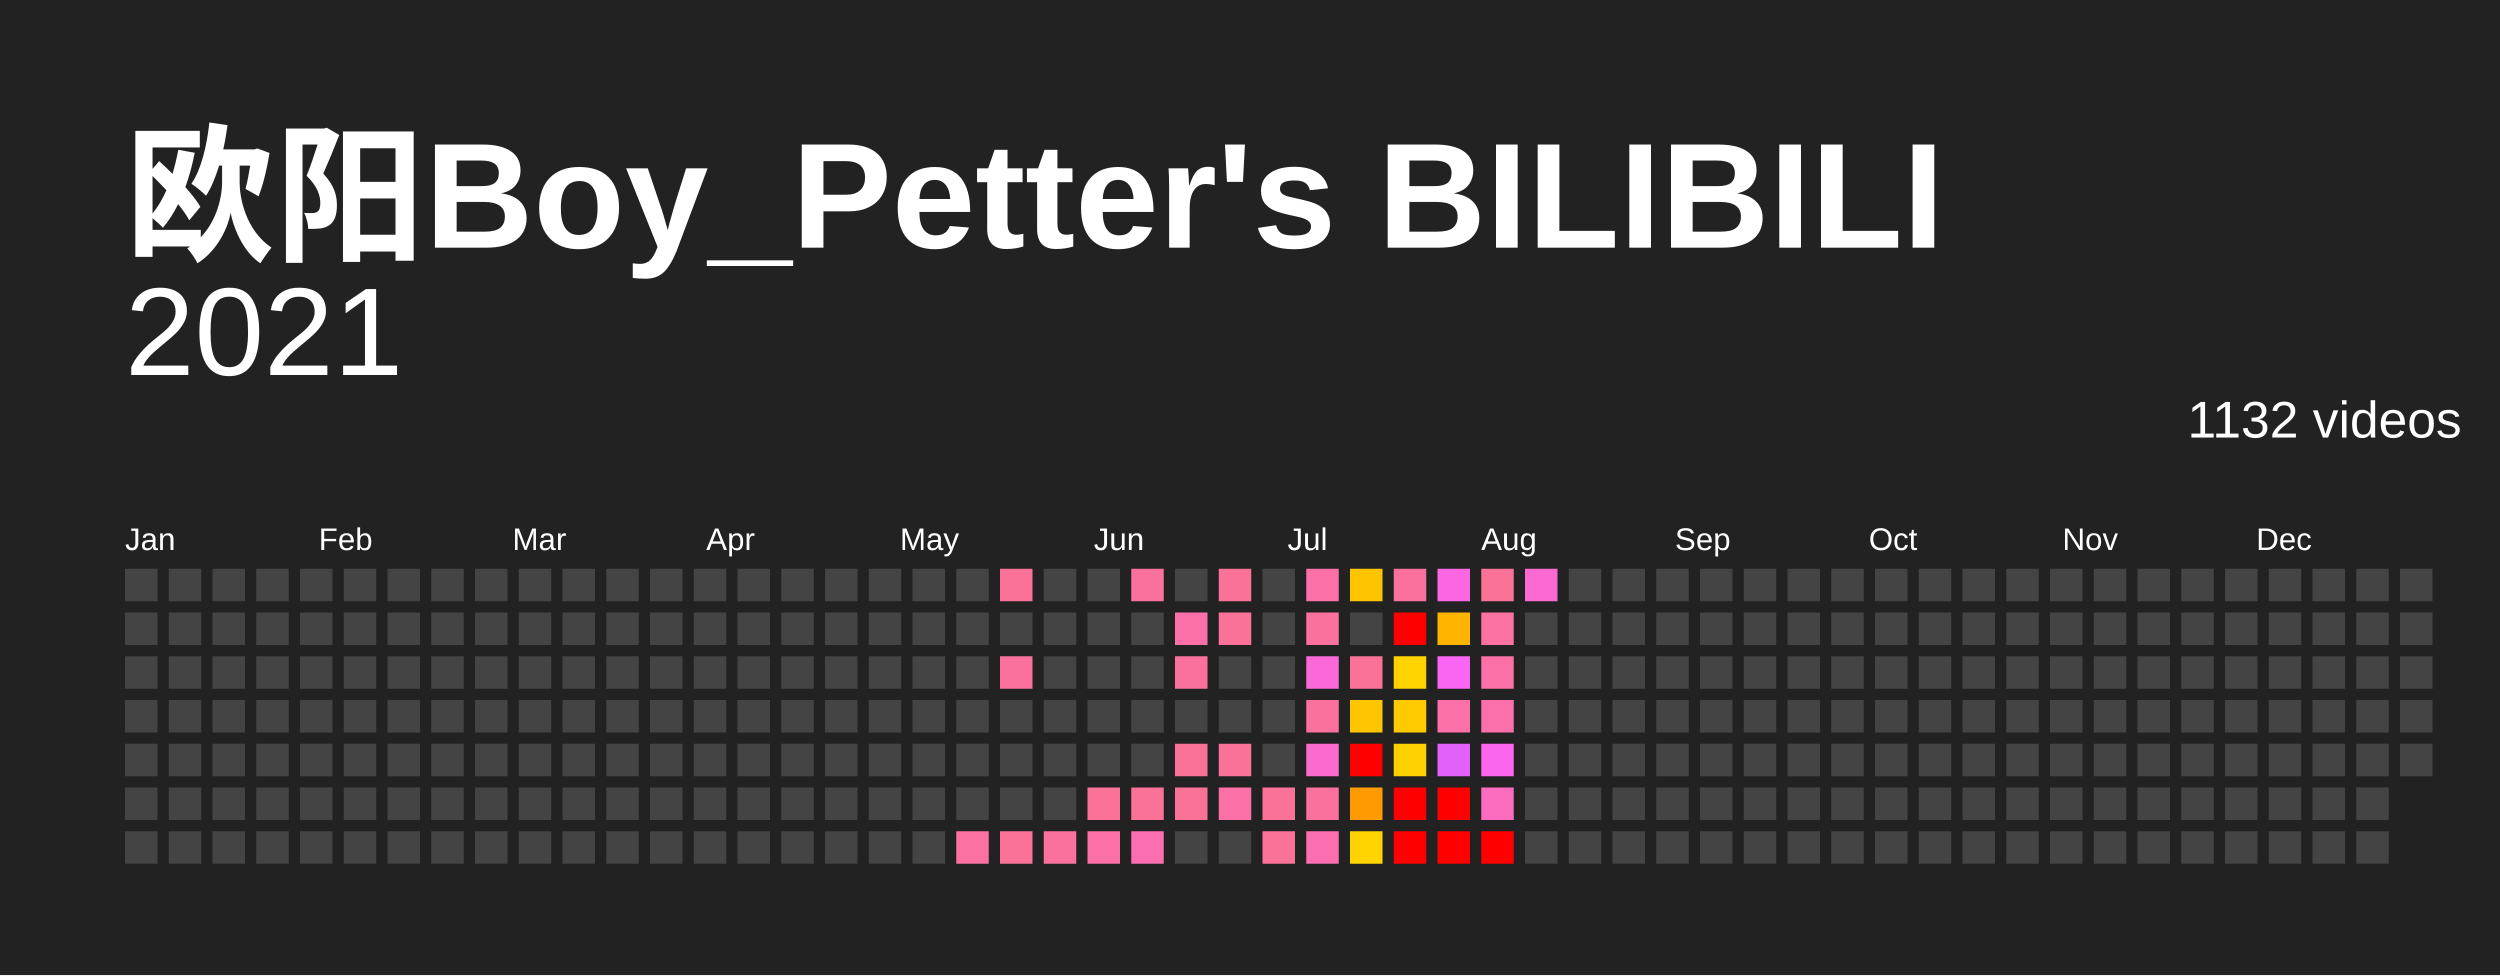
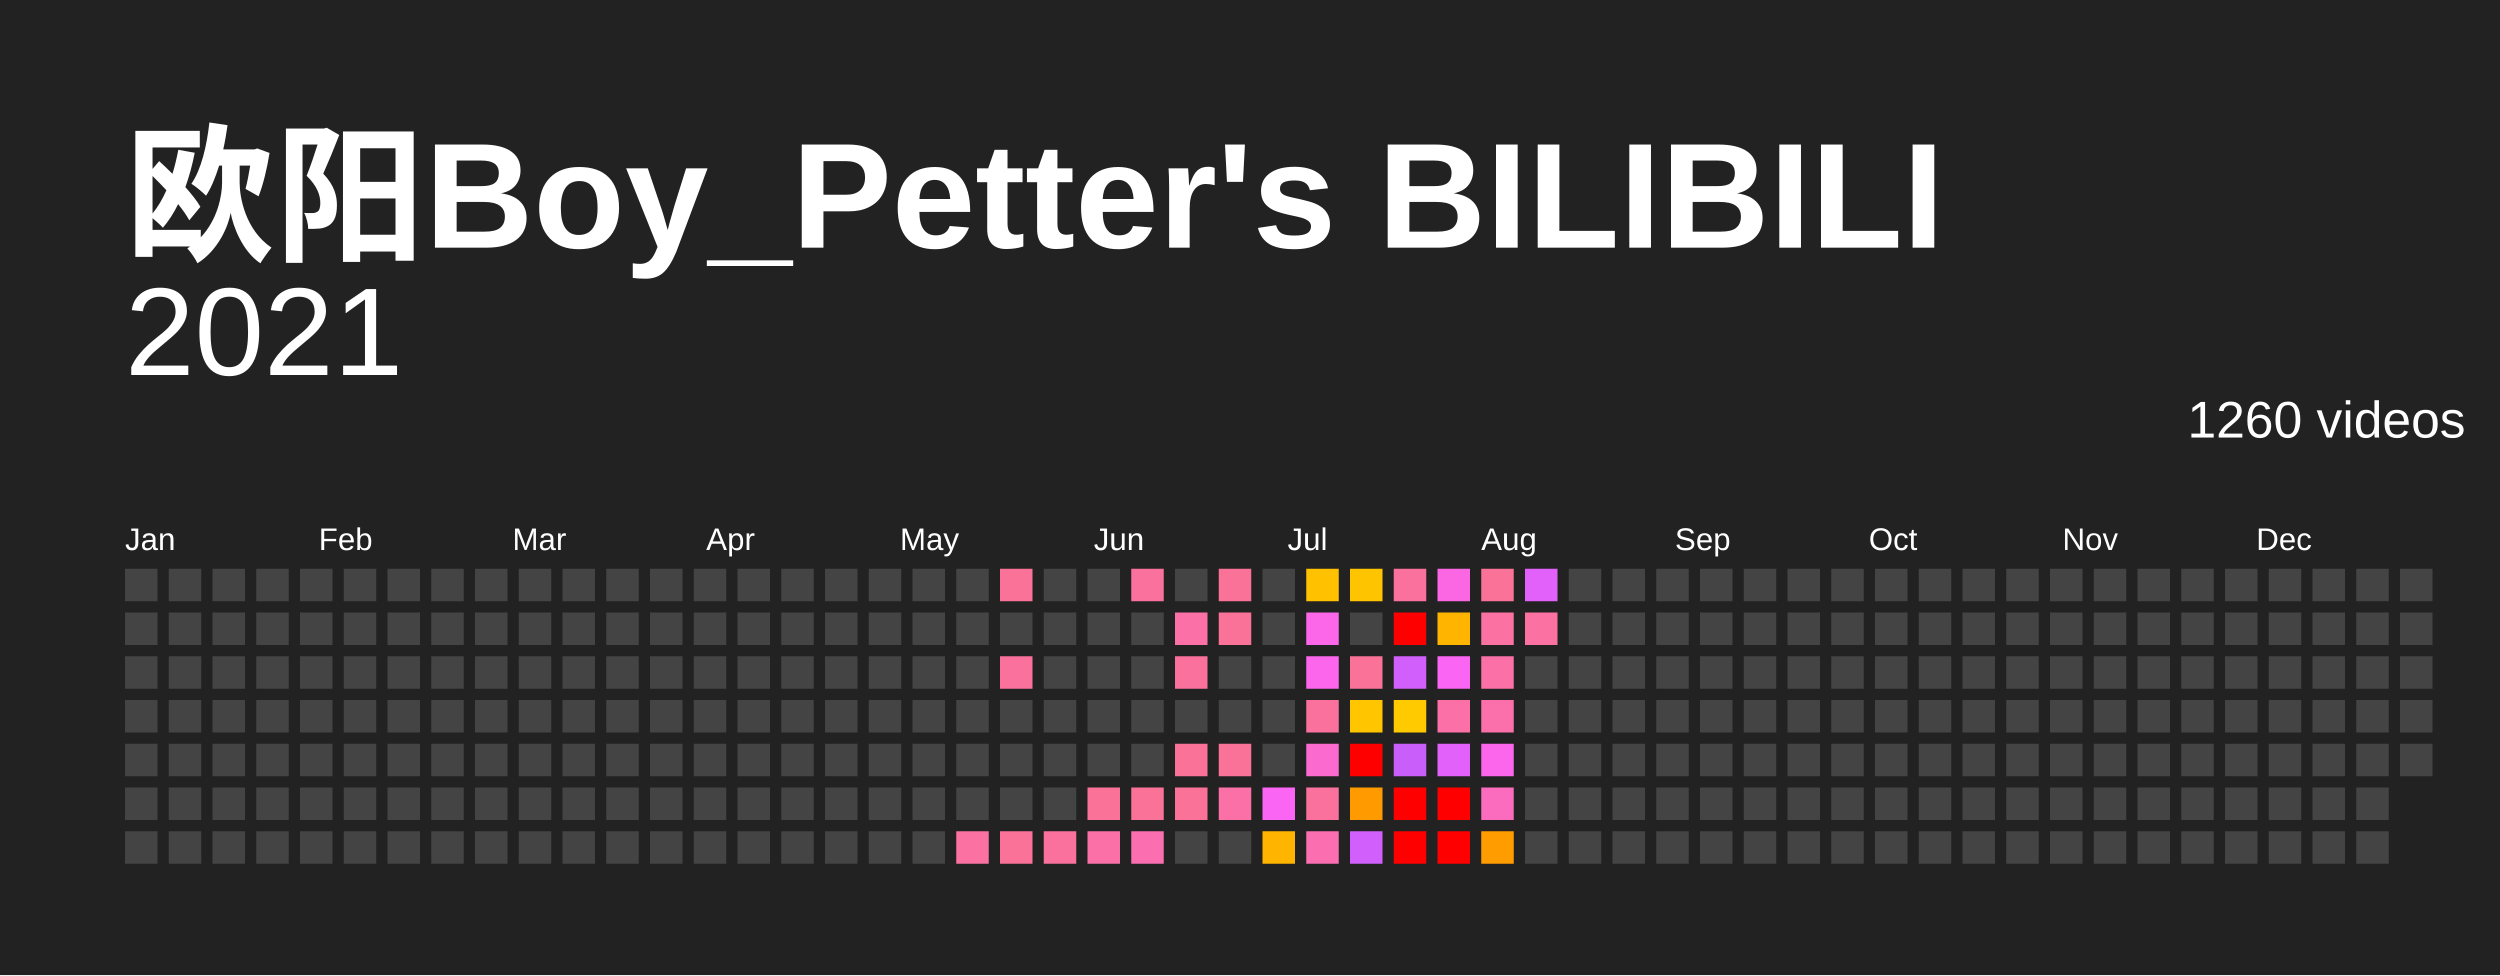
<svg xmlns="http://www.w3.org/2000/svg" baseProfile="full" height="78mm" version="1.1" viewBox="0,0,200,78" width="200mm">
  <defs />
  <rect fill="#222222" height="78" width="200" x="0" y="0" />
  <text fill="#FFFFFF" style="font-size:12px; font-family:Arial; font-weight:bold;" x="10" y="20">欧阳Boy_Petter's BILIBILI</text>
  <text alignment-baseline="hanging" fill="#FFFFFF" style="font-size:10.0px; font-family:Arial;" x="10" y="30">2021</text>
-   <text alignment-baseline="hanging" fill="#FFFFFF" style="font-size:4.125px; font-family:Arial;" x="175" y="35">1132 videos</text>
+   <text alignment-baseline="hanging" fill="#FFFFFF" style="font-size:4.125px; font-family:Arial;" x="175" y="35">1260 videos</text>
  <text fill="#FFFFFF" style="font-size:2.5px; font-family:Arial" x="10.0" y="44">Jan</text>
  <text fill="#FFFFFF" style="font-size:2.5px; font-family:Arial" x="25.5" y="44">Feb</text>
  <text fill="#FFFFFF" style="font-size:2.5px; font-family:Arial" x="41.0" y="44">Mar</text>
  <text fill="#FFFFFF" style="font-size:2.5px; font-family:Arial" x="56.5" y="44">Apr</text>
  <text fill="#FFFFFF" style="font-size:2.5px; font-family:Arial" x="72.0" y="44">May</text>
  <text fill="#FFFFFF" style="font-size:2.5px; font-family:Arial" x="87.5" y="44">Jun</text>
  <text fill="#FFFFFF" style="font-size:2.5px; font-family:Arial" x="103.0" y="44">Jul</text>
  <text fill="#FFFFFF" style="font-size:2.5px; font-family:Arial" x="118.5" y="44">Aug</text>
  <text fill="#FFFFFF" style="font-size:2.5px; font-family:Arial" x="134.0" y="44">Sep</text>
  <text fill="#FFFFFF" style="font-size:2.5px; font-family:Arial" x="149.5" y="44">Oct</text>
  <text fill="#FFFFFF" style="font-size:2.5px; font-family:Arial" x="165.0" y="44">Nov</text>
  <text fill="#FFFFFF" style="font-size:2.5px; font-family:Arial" x="180.5" y="44">Dec</text>
  <rect fill="#444444" height="2.6" width="2.6" x="10.0" y="45.5" />
  <rect fill="#444444" height="2.6" width="2.6" x="10.0" y="49.0" />
  <rect fill="#444444" height="2.6" width="2.6" x="10.0" y="52.5" />
  <rect fill="#444444" height="2.6" width="2.6" x="10.0" y="56.0" />
  <rect fill="#444444" height="2.6" width="2.6" x="10.0" y="59.5" />
  <rect fill="#444444" height="2.6" width="2.6" x="10.0" y="63.0" />
  <rect fill="#444444" height="2.6" width="2.6" x="10.0" y="66.5" />
  <rect fill="#444444" height="2.6" width="2.6" x="13.5" y="45.5" />
  <rect fill="#444444" height="2.6" width="2.6" x="13.5" y="49.0" />
  <rect fill="#444444" height="2.6" width="2.6" x="13.5" y="52.5" />
  <rect fill="#444444" height="2.6" width="2.6" x="13.5" y="56.0" />
  <rect fill="#444444" height="2.6" width="2.6" x="13.5" y="59.5" />
  <rect fill="#444444" height="2.6" width="2.6" x="13.5" y="63.0" />
  <rect fill="#444444" height="2.6" width="2.6" x="13.5" y="66.5" />
  <rect fill="#444444" height="2.6" width="2.6" x="17.0" y="45.5" />
  <rect fill="#444444" height="2.6" width="2.6" x="17.0" y="49.0" />
  <rect fill="#444444" height="2.6" width="2.6" x="17.0" y="52.5" />
  <rect fill="#444444" height="2.6" width="2.6" x="17.0" y="56.0" />
  <rect fill="#444444" height="2.6" width="2.6" x="17.0" y="59.5" />
  <rect fill="#444444" height="2.6" width="2.6" x="17.0" y="63.0" />
  <rect fill="#444444" height="2.6" width="2.6" x="17.0" y="66.5" />
  <rect fill="#444444" height="2.6" width="2.6" x="20.5" y="45.5" />
  <rect fill="#444444" height="2.6" width="2.6" x="20.5" y="49.0" />
  <rect fill="#444444" height="2.6" width="2.6" x="20.5" y="52.5" />
  <rect fill="#444444" height="2.6" width="2.6" x="20.5" y="56.0" />
  <rect fill="#444444" height="2.6" width="2.6" x="20.5" y="59.5" />
  <rect fill="#444444" height="2.6" width="2.6" x="20.5" y="63.0" />
  <rect fill="#444444" height="2.6" width="2.6" x="20.5" y="66.5" />
  <rect fill="#444444" height="2.6" width="2.6" x="24.0" y="45.5" />
  <rect fill="#444444" height="2.6" width="2.6" x="24.0" y="49.0" />
  <rect fill="#444444" height="2.6" width="2.6" x="24.0" y="52.5" />
  <rect fill="#444444" height="2.6" width="2.6" x="24.0" y="56.0" />
  <rect fill="#444444" height="2.6" width="2.6" x="24.0" y="59.5" />
  <rect fill="#444444" height="2.6" width="2.6" x="24.0" y="63.0" />
  <rect fill="#444444" height="2.6" width="2.6" x="24.0" y="66.5" />
  <rect fill="#444444" height="2.6" width="2.6" x="27.5" y="45.5" />
  <rect fill="#444444" height="2.6" width="2.6" x="27.5" y="49.0" />
  <rect fill="#444444" height="2.6" width="2.6" x="27.5" y="52.5" />
  <rect fill="#444444" height="2.6" width="2.6" x="27.5" y="56.0" />
  <rect fill="#444444" height="2.6" width="2.6" x="27.5" y="59.5" />
  <rect fill="#444444" height="2.6" width="2.6" x="27.5" y="63.0" />
  <rect fill="#444444" height="2.6" width="2.6" x="27.5" y="66.5" />
  <rect fill="#444444" height="2.6" width="2.6" x="31.0" y="45.5" />
  <rect fill="#444444" height="2.6" width="2.6" x="31.0" y="49.0" />
  <rect fill="#444444" height="2.6" width="2.6" x="31.0" y="52.5" />
  <rect fill="#444444" height="2.6" width="2.6" x="31.0" y="56.0" />
  <rect fill="#444444" height="2.6" width="2.6" x="31.0" y="59.5" />
  <rect fill="#444444" height="2.6" width="2.6" x="31.0" y="63.0" />
  <rect fill="#444444" height="2.6" width="2.6" x="31.0" y="66.5" />
  <rect fill="#444444" height="2.6" width="2.6" x="34.5" y="45.5" />
  <rect fill="#444444" height="2.6" width="2.6" x="34.5" y="49.0" />
  <rect fill="#444444" height="2.6" width="2.6" x="34.5" y="52.5" />
  <rect fill="#444444" height="2.6" width="2.6" x="34.5" y="56.0" />
  <rect fill="#444444" height="2.6" width="2.6" x="34.5" y="59.5" />
  <rect fill="#444444" height="2.6" width="2.6" x="34.5" y="63.0" />
  <rect fill="#444444" height="2.6" width="2.6" x="34.5" y="66.5" />
  <rect fill="#444444" height="2.6" width="2.6" x="38.0" y="45.5" />
  <rect fill="#444444" height="2.6" width="2.6" x="38.0" y="49.0" />
  <rect fill="#444444" height="2.6" width="2.6" x="38.0" y="52.5" />
  <rect fill="#444444" height="2.6" width="2.6" x="38.0" y="56.0" />
  <rect fill="#444444" height="2.6" width="2.6" x="38.0" y="59.5" />
  <rect fill="#444444" height="2.6" width="2.6" x="38.0" y="63.0" />
  <rect fill="#444444" height="2.6" width="2.6" x="38.0" y="66.5" />
  <rect fill="#444444" height="2.6" width="2.6" x="41.5" y="45.5" />
  <rect fill="#444444" height="2.6" width="2.6" x="41.5" y="49.0" />
  <rect fill="#444444" height="2.6" width="2.6" x="41.5" y="52.5" />
  <rect fill="#444444" height="2.6" width="2.6" x="41.5" y="56.0" />
  <rect fill="#444444" height="2.6" width="2.6" x="41.5" y="59.5" />
  <rect fill="#444444" height="2.6" width="2.6" x="41.5" y="63.0" />
  <rect fill="#444444" height="2.6" width="2.6" x="41.5" y="66.5" />
  <rect fill="#444444" height="2.6" width="2.6" x="45.0" y="45.5" />
  <rect fill="#444444" height="2.6" width="2.6" x="45.0" y="49.0" />
  <rect fill="#444444" height="2.6" width="2.6" x="45.0" y="52.5" />
  <rect fill="#444444" height="2.6" width="2.6" x="45.0" y="56.0" />
  <rect fill="#444444" height="2.6" width="2.6" x="45.0" y="59.5" />
  <rect fill="#444444" height="2.6" width="2.6" x="45.0" y="63.0" />
  <rect fill="#444444" height="2.6" width="2.6" x="45.0" y="66.5" />
  <rect fill="#444444" height="2.6" width="2.6" x="48.5" y="45.5" />
  <rect fill="#444444" height="2.6" width="2.6" x="48.5" y="49.0" />
  <rect fill="#444444" height="2.6" width="2.6" x="48.5" y="52.5" />
  <rect fill="#444444" height="2.6" width="2.6" x="48.5" y="56.0" />
  <rect fill="#444444" height="2.6" width="2.6" x="48.5" y="59.5" />
  <rect fill="#444444" height="2.6" width="2.6" x="48.5" y="63.0" />
  <rect fill="#444444" height="2.6" width="2.6" x="48.5" y="66.5" />
  <rect fill="#444444" height="2.6" width="2.6" x="52.0" y="45.5" />
  <rect fill="#444444" height="2.6" width="2.6" x="52.0" y="49.0" />
  <rect fill="#444444" height="2.6" width="2.6" x="52.0" y="52.5" />
  <rect fill="#444444" height="2.6" width="2.6" x="52.0" y="56.0" />
  <rect fill="#444444" height="2.6" width="2.6" x="52.0" y="59.5" />
  <rect fill="#444444" height="2.6" width="2.6" x="52.0" y="63.0" />
  <rect fill="#444444" height="2.6" width="2.6" x="52.0" y="66.5" />
  <rect fill="#444444" height="2.6" width="2.6" x="55.5" y="45.5" />
  <rect fill="#444444" height="2.6" width="2.6" x="55.5" y="49.0" />
  <rect fill="#444444" height="2.6" width="2.6" x="55.5" y="52.5" />
  <rect fill="#444444" height="2.6" width="2.6" x="55.5" y="56.0" />
  <rect fill="#444444" height="2.6" width="2.6" x="55.5" y="59.5" />
  <rect fill="#444444" height="2.6" width="2.6" x="55.5" y="63.0" />
  <rect fill="#444444" height="2.6" width="2.6" x="55.5" y="66.5" />
  <rect fill="#444444" height="2.6" width="2.6" x="59.0" y="45.5" />
  <rect fill="#444444" height="2.6" width="2.6" x="59.0" y="49.0" />
  <rect fill="#444444" height="2.6" width="2.6" x="59.0" y="52.5" />
  <rect fill="#444444" height="2.6" width="2.6" x="59.0" y="56.0" />
  <rect fill="#444444" height="2.6" width="2.6" x="59.0" y="59.5" />
  <rect fill="#444444" height="2.6" width="2.6" x="59.0" y="63.0" />
  <rect fill="#444444" height="2.6" width="2.6" x="59.0" y="66.5" />
  <rect fill="#444444" height="2.6" width="2.6" x="62.5" y="45.5" />
  <rect fill="#444444" height="2.6" width="2.6" x="62.5" y="49.0" />
  <rect fill="#444444" height="2.6" width="2.6" x="62.5" y="52.5" />
  <rect fill="#444444" height="2.6" width="2.6" x="62.5" y="56.0" />
  <rect fill="#444444" height="2.6" width="2.6" x="62.5" y="59.5" />
  <rect fill="#444444" height="2.6" width="2.6" x="62.5" y="63.0" />
  <rect fill="#444444" height="2.6" width="2.6" x="62.5" y="66.5" />
  <rect fill="#444444" height="2.6" width="2.6" x="66.0" y="45.5" />
  <rect fill="#444444" height="2.6" width="2.6" x="66.0" y="49.0" />
  <rect fill="#444444" height="2.6" width="2.6" x="66.0" y="52.5" />
  <rect fill="#444444" height="2.6" width="2.6" x="66.0" y="56.0" />
  <rect fill="#444444" height="2.6" width="2.6" x="66.0" y="59.5" />
  <rect fill="#444444" height="2.6" width="2.6" x="66.0" y="63.0" />
  <rect fill="#444444" height="2.6" width="2.6" x="66.0" y="66.5" />
  <rect fill="#444444" height="2.6" width="2.6" x="69.5" y="45.5" />
  <rect fill="#444444" height="2.6" width="2.6" x="69.5" y="49.0" />
  <rect fill="#444444" height="2.6" width="2.6" x="69.5" y="52.5" />
  <rect fill="#444444" height="2.6" width="2.6" x="69.5" y="56.0" />
  <rect fill="#444444" height="2.6" width="2.6" x="69.5" y="59.5" />
  <rect fill="#444444" height="2.6" width="2.6" x="69.5" y="63.0" />
  <rect fill="#444444" height="2.6" width="2.6" x="69.5" y="66.5" />
  <rect fill="#444444" height="2.6" width="2.6" x="73.0" y="45.5" />
  <rect fill="#444444" height="2.6" width="2.6" x="73.0" y="49.0" />
  <rect fill="#444444" height="2.6" width="2.6" x="73.0" y="52.5" />
  <rect fill="#444444" height="2.6" width="2.6" x="73.0" y="56.0" />
  <rect fill="#444444" height="2.6" width="2.6" x="73.0" y="59.5" />
  <rect fill="#444444" height="2.6" width="2.6" x="73.0" y="63.0" />
  <rect fill="#444444" height="2.6" width="2.6" x="73.0" y="66.5" />
  <rect fill="#444444" height="2.6" width="2.6" x="76.5" y="45.5" />
  <rect fill="#444444" height="2.6" width="2.6" x="76.5" y="49.0" />
  <rect fill="#444444" height="2.6" width="2.6" x="76.5" y="52.5" />
  <rect fill="#444444" height="2.6" width="2.6" x="76.5" y="56.0" />
  <rect fill="#444444" height="2.6" width="2.6" x="76.5" y="59.5" />
  <rect fill="#444444" height="2.6" width="2.6" x="76.5" y="63.0" />
  <rect fill="#fb71a2" height="2.6" width="2.6" x="76.5" y="66.5" />
  <rect fill="#fb7299" height="2.6" width="2.6" x="80.0" y="45.5" />
  <rect fill="#444444" height="2.6" width="2.6" x="80.0" y="49.0" />
  <rect fill="#fb719e" height="2.6" width="2.6" x="80.0" y="52.5" />
  <rect fill="#444444" height="2.6" width="2.6" x="80.0" y="56.0" />
  <rect fill="#444444" height="2.6" width="2.6" x="80.0" y="59.5" />
  <rect fill="#444444" height="2.6" width="2.6" x="80.0" y="63.0" />
  <rect fill="#fb7299" height="2.6" width="2.6" x="80.0" y="66.5" />
  <rect fill="#444444" height="2.6" width="2.6" x="83.5" y="45.5" />
  <rect fill="#444444" height="2.6" width="2.6" x="83.5" y="49.0" />
  <rect fill="#444444" height="2.6" width="2.6" x="83.5" y="52.5" />
  <rect fill="#444444" height="2.6" width="2.6" x="83.5" y="56.0" />
  <rect fill="#444444" height="2.6" width="2.6" x="83.5" y="59.5" />
  <rect fill="#444444" height="2.6" width="2.6" x="83.5" y="63.0" />
  <rect fill="#fb719e" height="2.6" width="2.6" x="83.5" y="66.5" />
  <rect fill="#444444" height="2.6" width="2.6" x="87.0" y="45.5" />
  <rect fill="#444444" height="2.6" width="2.6" x="87.0" y="49.0" />
  <rect fill="#444444" height="2.6" width="2.6" x="87.0" y="52.5" />
  <rect fill="#444444" height="2.6" width="2.6" x="87.0" y="56.0" />
  <rect fill="#444444" height="2.6" width="2.6" x="87.0" y="59.5" />
  <rect fill="#fb7299" height="2.6" width="2.6" x="87.0" y="63.0" />
  <rect fill="#fb70a7" height="2.6" width="2.6" x="87.0" y="66.5" />
  <rect fill="#fb719e" height="2.6" width="2.6" x="90.5" y="45.5" />
  <rect fill="#444444" height="2.6" width="2.6" x="90.5" y="49.0" />
  <rect fill="#444444" height="2.6" width="2.6" x="90.5" y="52.5" />
  <rect fill="#444444" height="2.6" width="2.6" x="90.5" y="56.0" />
  <rect fill="#444444" height="2.6" width="2.6" x="90.5" y="59.5" />
  <rect fill="#fb7299" height="2.6" width="2.6" x="90.5" y="63.0" />
  <rect fill="#fb6eb0" height="2.6" width="2.6" x="90.5" y="66.5" />
  <rect fill="#444444" height="2.6" width="2.6" x="94.0" y="45.5" />
  <rect fill="#fb70a7" height="2.6" width="2.6" x="94.0" y="49.0" />
  <rect fill="#fb719e" height="2.6" width="2.6" x="94.0" y="52.5" />
  <rect fill="#444444" height="2.6" width="2.6" x="94.0" y="56.0" />
  <rect fill="#fb7299" height="2.6" width="2.6" x="94.0" y="59.5" />
  <rect fill="#fb7299" height="2.6" width="2.6" x="94.0" y="63.0" />
  <rect fill="#444444" height="2.6" width="2.6" x="94.0" y="66.5" />
  <rect fill="#fb7299" height="2.6" width="2.6" x="97.5" y="45.5" />
  <rect fill="#fb7299" height="2.6" width="2.6" x="97.5" y="49.0" />
  <rect fill="#444444" height="2.6" width="2.6" x="97.5" y="52.5" />
  <rect fill="#444444" height="2.6" width="2.6" x="97.5" y="56.0" />
  <rect fill="#fb7299" height="2.6" width="2.6" x="97.5" y="59.5" />
  <rect fill="#fb70a7" height="2.6" width="2.6" x="97.5" y="63.0" />
  <rect fill="#444444" height="2.6" width="2.6" x="97.5" y="66.5" />
  <rect fill="#444444" height="2.6" width="2.6" x="101.0" y="45.5" />
  <rect fill="#444444" height="2.6" width="2.6" x="101.0" y="49.0" />
  <rect fill="#444444" height="2.6" width="2.6" x="101.0" y="52.5" />
  <rect fill="#444444" height="2.6" width="2.6" x="101.0" y="56.0" />
  <rect fill="#444444" height="2.6" width="2.6" x="101.0" y="59.5" />
-   <rect fill="#fb7299" height="2.6" width="2.6" x="101.0" y="63.0" />
-   <rect fill="#fb7299" height="2.6" width="2.6" x="101.0" y="66.5" />
-   <rect fill="#fb70a7" height="2.6" width="2.6" x="104.5" y="45.5" />
-   <rect fill="#fb719e" height="2.6" width="2.6" x="104.5" y="49.0" />
-   <rect fill="#fb69d8" height="2.6" width="2.6" x="104.5" y="52.5" />
+   <rect fill="#fb65f3" height="2.6" width="2.6" x="101.0" y="63.0" />
+   <rect fill="#ffb500" height="2.6" width="2.6" x="101.0" y="66.5" />
+   <rect fill="#ffc100" height="2.6" width="2.6" x="104.5" y="45.5" />
+   <rect fill="#fb67e8" height="2.6" width="2.6" x="104.5" y="49.0" />
+   <rect fill="#fb66ed" height="2.6" width="2.6" x="104.5" y="52.5" />
  <rect fill="#fb719e" height="2.6" width="2.6" x="104.5" y="56.0" />
  <rect fill="#fb6ace" height="2.6" width="2.6" x="104.5" y="59.5" />
  <rect fill="#fb719e" height="2.6" width="2.6" x="104.5" y="63.0" />
  <rect fill="#fb6eb0" height="2.6" width="2.6" x="104.5" y="66.5" />
  <rect fill="#ffc400" height="2.6" width="2.6" x="108.0" y="45.5" />
  <rect fill="#444444" height="2.6" width="2.6" x="108.0" y="49.0" />
  <rect fill="#fb7299" height="2.6" width="2.6" x="108.0" y="52.5" />
  <rect fill="#ffc600" height="2.6" width="2.6" x="108.0" y="56.0" />
  <rect fill="red" height="2.6" width="2.6" x="108.0" y="59.5" />
  <rect fill="#ff9b00" height="2.6" width="2.6" x="108.0" y="63.0" />
-   <rect fill="#ffd300" height="2.6" width="2.6" x="108.0" y="66.5" />
+   <rect fill="#d05ffb" height="2.6" width="2.6" x="108.0" y="66.5" />
  <rect fill="#fb719e" height="2.6" width="2.6" x="111.5" y="45.5" />
  <rect fill="red" height="2.6" width="2.6" x="111.5" y="49.0" />
-   <rect fill="#ffd300" height="2.6" width="2.6" x="111.5" y="52.5" />
+   <rect fill="#d05ffb" height="2.6" width="2.6" x="111.5" y="52.5" />
  <rect fill="#ffcb00" height="2.6" width="2.6" x="111.5" y="56.0" />
-   <rect fill="#ffd100" height="2.6" width="2.6" x="111.5" y="59.5" />
+   <rect fill="#ca5efb" height="2.6" width="2.6" x="111.5" y="59.5" />
  <rect fill="red" height="2.6" width="2.6" x="111.5" y="63.0" />
  <rect fill="red" height="2.6" width="2.6" x="111.5" y="66.5" />
  <rect fill="#fb67e3" height="2.6" width="2.6" x="115.0" y="45.5" />
-   <rect fill="#ffb400" height="2.6" width="2.6" x="115.0" y="49.0" />
+   <rect fill="#ffb500" height="2.6" width="2.6" x="115.0" y="49.0" />
  <rect fill="#fb65f3" height="2.6" width="2.6" x="115.0" y="52.5" />
  <rect fill="#fb70a7" height="2.6" width="2.6" x="115.0" y="56.0" />
  <rect fill="#e261fb" height="2.6" width="2.6" x="115.0" y="59.5" />
  <rect fill="red" height="2.6" width="2.6" x="115.0" y="63.0" />
  <rect fill="red" height="2.6" width="2.6" x="115.0" y="66.5" />
  <rect fill="#fb7299" height="2.6" width="2.6" x="118.5" y="45.5" />
  <rect fill="#fb71a2" height="2.6" width="2.6" x="118.5" y="49.0" />
  <rect fill="#fb70a7" height="2.6" width="2.6" x="118.5" y="52.5" />
  <rect fill="#fb6fab" height="2.6" width="2.6" x="118.5" y="56.0" />
  <rect fill="#fb66ed" height="2.6" width="2.6" x="118.5" y="59.5" />
  <rect fill="#fb6cbf" height="2.6" width="2.6" x="118.5" y="63.0" />
-   <rect fill="red" height="2.6" width="2.6" x="118.5" y="66.5" />
-   <rect fill="#fb69d3" height="2.6" width="2.6" x="122.0" y="45.5" />
-   <rect fill="#444444" height="2.6" width="2.6" x="122.0" y="49.0" />
+   <rect fill="#ff9d00" height="2.6" width="2.6" x="118.5" y="66.5" />
+   <rect fill="#e261fb" height="2.6" width="2.6" x="122.0" y="45.5" />
+   <rect fill="#fb71a2" height="2.6" width="2.6" x="122.0" y="49.0" />
  <rect fill="#444444" height="2.6" width="2.6" x="122.0" y="52.5" />
  <rect fill="#444444" height="2.6" width="2.6" x="122.0" y="56.0" />
  <rect fill="#444444" height="2.6" width="2.6" x="122.0" y="59.5" />
  <rect fill="#444444" height="2.6" width="2.6" x="122.0" y="63.0" />
  <rect fill="#444444" height="2.6" width="2.6" x="122.0" y="66.5" />
  <rect fill="#444444" height="2.6" width="2.6" x="125.5" y="45.5" />
  <rect fill="#444444" height="2.6" width="2.6" x="125.5" y="49.0" />
  <rect fill="#444444" height="2.6" width="2.6" x="125.5" y="52.5" />
  <rect fill="#444444" height="2.6" width="2.6" x="125.5" y="56.0" />
  <rect fill="#444444" height="2.6" width="2.6" x="125.5" y="59.5" />
  <rect fill="#444444" height="2.6" width="2.6" x="125.5" y="63.0" />
  <rect fill="#444444" height="2.6" width="2.6" x="125.5" y="66.5" />
  <rect fill="#444444" height="2.6" width="2.6" x="129.0" y="45.5" />
  <rect fill="#444444" height="2.6" width="2.6" x="129.0" y="49.0" />
  <rect fill="#444444" height="2.6" width="2.6" x="129.0" y="52.5" />
  <rect fill="#444444" height="2.6" width="2.6" x="129.0" y="56.0" />
  <rect fill="#444444" height="2.6" width="2.6" x="129.0" y="59.5" />
  <rect fill="#444444" height="2.6" width="2.6" x="129.0" y="63.0" />
  <rect fill="#444444" height="2.6" width="2.6" x="129.0" y="66.5" />
  <rect fill="#444444" height="2.6" width="2.6" x="132.5" y="45.5" />
  <rect fill="#444444" height="2.6" width="2.6" x="132.5" y="49.0" />
  <rect fill="#444444" height="2.6" width="2.6" x="132.5" y="52.5" />
  <rect fill="#444444" height="2.6" width="2.6" x="132.5" y="56.0" />
  <rect fill="#444444" height="2.6" width="2.6" x="132.5" y="59.5" />
  <rect fill="#444444" height="2.6" width="2.6" x="132.5" y="63.0" />
  <rect fill="#444444" height="2.6" width="2.6" x="132.5" y="66.5" />
  <rect fill="#444444" height="2.6" width="2.6" x="136.0" y="45.5" />
  <rect fill="#444444" height="2.6" width="2.6" x="136.0" y="49.0" />
  <rect fill="#444444" height="2.6" width="2.6" x="136.0" y="52.5" />
  <rect fill="#444444" height="2.6" width="2.6" x="136.0" y="56.0" />
  <rect fill="#444444" height="2.6" width="2.6" x="136.0" y="59.5" />
  <rect fill="#444444" height="2.6" width="2.6" x="136.0" y="63.0" />
  <rect fill="#444444" height="2.6" width="2.6" x="136.0" y="66.5" />
  <rect fill="#444444" height="2.6" width="2.6" x="139.5" y="45.5" />
  <rect fill="#444444" height="2.6" width="2.6" x="139.5" y="49.0" />
  <rect fill="#444444" height="2.6" width="2.6" x="139.5" y="52.5" />
  <rect fill="#444444" height="2.6" width="2.6" x="139.5" y="56.0" />
  <rect fill="#444444" height="2.6" width="2.6" x="139.5" y="59.5" />
  <rect fill="#444444" height="2.6" width="2.6" x="139.5" y="63.0" />
  <rect fill="#444444" height="2.6" width="2.6" x="139.5" y="66.5" />
  <rect fill="#444444" height="2.6" width="2.6" x="143.0" y="45.5" />
  <rect fill="#444444" height="2.6" width="2.6" x="143.0" y="49.0" />
  <rect fill="#444444" height="2.6" width="2.6" x="143.0" y="52.5" />
  <rect fill="#444444" height="2.6" width="2.6" x="143.0" y="56.0" />
  <rect fill="#444444" height="2.6" width="2.6" x="143.0" y="59.5" />
  <rect fill="#444444" height="2.6" width="2.6" x="143.0" y="63.0" />
  <rect fill="#444444" height="2.6" width="2.6" x="143.0" y="66.5" />
  <rect fill="#444444" height="2.6" width="2.6" x="146.5" y="45.5" />
  <rect fill="#444444" height="2.6" width="2.6" x="146.5" y="49.0" />
  <rect fill="#444444" height="2.6" width="2.6" x="146.5" y="52.5" />
  <rect fill="#444444" height="2.6" width="2.6" x="146.5" y="56.0" />
  <rect fill="#444444" height="2.6" width="2.6" x="146.5" y="59.5" />
  <rect fill="#444444" height="2.6" width="2.6" x="146.5" y="63.0" />
  <rect fill="#444444" height="2.6" width="2.6" x="146.5" y="66.5" />
  <rect fill="#444444" height="2.6" width="2.6" x="150.0" y="45.5" />
  <rect fill="#444444" height="2.6" width="2.6" x="150.0" y="49.0" />
  <rect fill="#444444" height="2.6" width="2.6" x="150.0" y="52.5" />
  <rect fill="#444444" height="2.6" width="2.6" x="150.0" y="56.0" />
  <rect fill="#444444" height="2.6" width="2.6" x="150.0" y="59.5" />
  <rect fill="#444444" height="2.6" width="2.6" x="150.0" y="63.0" />
  <rect fill="#444444" height="2.6" width="2.6" x="150.0" y="66.5" />
  <rect fill="#444444" height="2.6" width="2.6" x="153.5" y="45.5" />
  <rect fill="#444444" height="2.6" width="2.6" x="153.5" y="49.0" />
  <rect fill="#444444" height="2.6" width="2.6" x="153.5" y="52.5" />
  <rect fill="#444444" height="2.6" width="2.6" x="153.5" y="56.0" />
  <rect fill="#444444" height="2.6" width="2.6" x="153.5" y="59.5" />
  <rect fill="#444444" height="2.6" width="2.6" x="153.5" y="63.0" />
  <rect fill="#444444" height="2.6" width="2.6" x="153.5" y="66.5" />
  <rect fill="#444444" height="2.6" width="2.6" x="157.0" y="45.5" />
  <rect fill="#444444" height="2.6" width="2.6" x="157.0" y="49.0" />
  <rect fill="#444444" height="2.6" width="2.6" x="157.0" y="52.5" />
  <rect fill="#444444" height="2.6" width="2.6" x="157.0" y="56.0" />
  <rect fill="#444444" height="2.6" width="2.6" x="157.0" y="59.5" />
  <rect fill="#444444" height="2.6" width="2.6" x="157.0" y="63.0" />
  <rect fill="#444444" height="2.6" width="2.6" x="157.0" y="66.5" />
  <rect fill="#444444" height="2.6" width="2.6" x="160.5" y="45.5" />
  <rect fill="#444444" height="2.6" width="2.6" x="160.5" y="49.0" />
  <rect fill="#444444" height="2.6" width="2.6" x="160.5" y="52.5" />
  <rect fill="#444444" height="2.6" width="2.6" x="160.5" y="56.0" />
  <rect fill="#444444" height="2.6" width="2.6" x="160.5" y="59.5" />
  <rect fill="#444444" height="2.6" width="2.6" x="160.5" y="63.0" />
  <rect fill="#444444" height="2.6" width="2.6" x="160.5" y="66.5" />
  <rect fill="#444444" height="2.6" width="2.6" x="164.0" y="45.5" />
  <rect fill="#444444" height="2.6" width="2.6" x="164.0" y="49.0" />
  <rect fill="#444444" height="2.6" width="2.6" x="164.0" y="52.5" />
  <rect fill="#444444" height="2.6" width="2.6" x="164.0" y="56.0" />
  <rect fill="#444444" height="2.6" width="2.6" x="164.0" y="59.5" />
  <rect fill="#444444" height="2.6" width="2.6" x="164.0" y="63.0" />
  <rect fill="#444444" height="2.6" width="2.6" x="164.0" y="66.5" />
  <rect fill="#444444" height="2.6" width="2.6" x="167.5" y="45.5" />
  <rect fill="#444444" height="2.6" width="2.6" x="167.5" y="49.0" />
  <rect fill="#444444" height="2.6" width="2.6" x="167.5" y="52.5" />
  <rect fill="#444444" height="2.6" width="2.6" x="167.5" y="56.0" />
  <rect fill="#444444" height="2.6" width="2.6" x="167.5" y="59.5" />
  <rect fill="#444444" height="2.6" width="2.6" x="167.5" y="63.0" />
  <rect fill="#444444" height="2.6" width="2.6" x="167.5" y="66.5" />
  <rect fill="#444444" height="2.6" width="2.6" x="171.0" y="45.5" />
  <rect fill="#444444" height="2.6" width="2.6" x="171.0" y="49.0" />
  <rect fill="#444444" height="2.6" width="2.6" x="171.0" y="52.5" />
  <rect fill="#444444" height="2.6" width="2.6" x="171.0" y="56.0" />
  <rect fill="#444444" height="2.6" width="2.6" x="171.0" y="59.5" />
  <rect fill="#444444" height="2.6" width="2.6" x="171.0" y="63.0" />
  <rect fill="#444444" height="2.6" width="2.6" x="171.0" y="66.5" />
  <rect fill="#444444" height="2.6" width="2.6" x="174.5" y="45.5" />
  <rect fill="#444444" height="2.6" width="2.6" x="174.5" y="49.0" />
  <rect fill="#444444" height="2.6" width="2.6" x="174.5" y="52.5" />
  <rect fill="#444444" height="2.6" width="2.6" x="174.5" y="56.0" />
  <rect fill="#444444" height="2.6" width="2.6" x="174.5" y="59.5" />
  <rect fill="#444444" height="2.6" width="2.6" x="174.5" y="63.0" />
  <rect fill="#444444" height="2.6" width="2.6" x="174.5" y="66.5" />
  <rect fill="#444444" height="2.6" width="2.6" x="178.0" y="45.5" />
  <rect fill="#444444" height="2.6" width="2.6" x="178.0" y="49.0" />
  <rect fill="#444444" height="2.6" width="2.6" x="178.0" y="52.5" />
  <rect fill="#444444" height="2.6" width="2.6" x="178.0" y="56.0" />
  <rect fill="#444444" height="2.6" width="2.6" x="178.0" y="59.5" />
  <rect fill="#444444" height="2.6" width="2.6" x="178.0" y="63.0" />
  <rect fill="#444444" height="2.6" width="2.6" x="178.0" y="66.5" />
  <rect fill="#444444" height="2.6" width="2.6" x="181.5" y="45.5" />
  <rect fill="#444444" height="2.6" width="2.6" x="181.5" y="49.0" />
  <rect fill="#444444" height="2.6" width="2.6" x="181.5" y="52.5" />
  <rect fill="#444444" height="2.6" width="2.6" x="181.5" y="56.0" />
  <rect fill="#444444" height="2.6" width="2.6" x="181.5" y="59.5" />
  <rect fill="#444444" height="2.6" width="2.6" x="181.5" y="63.0" />
  <rect fill="#444444" height="2.6" width="2.6" x="181.5" y="66.5" />
  <rect fill="#444444" height="2.6" width="2.6" x="185.0" y="45.5" />
  <rect fill="#444444" height="2.6" width="2.6" x="185.0" y="49.0" />
  <rect fill="#444444" height="2.6" width="2.6" x="185.0" y="52.5" />
  <rect fill="#444444" height="2.6" width="2.6" x="185.0" y="56.0" />
  <rect fill="#444444" height="2.6" width="2.6" x="185.0" y="59.5" />
  <rect fill="#444444" height="2.6" width="2.6" x="185.0" y="63.0" />
  <rect fill="#444444" height="2.6" width="2.6" x="185.0" y="66.5" />
  <rect fill="#444444" height="2.6" width="2.6" x="188.5" y="45.5" />
  <rect fill="#444444" height="2.6" width="2.6" x="188.5" y="49.0" />
  <rect fill="#444444" height="2.6" width="2.6" x="188.5" y="52.5" />
  <rect fill="#444444" height="2.6" width="2.6" x="188.5" y="56.0" />
  <rect fill="#444444" height="2.6" width="2.6" x="188.5" y="59.5" />
  <rect fill="#444444" height="2.6" width="2.6" x="188.5" y="63.0" />
  <rect fill="#444444" height="2.6" width="2.6" x="188.5" y="66.5" />
  <rect fill="#444444" height="2.6" width="2.6" x="192.0" y="45.5" />
  <rect fill="#444444" height="2.6" width="2.6" x="192.0" y="49.0" />
  <rect fill="#444444" height="2.6" width="2.6" x="192.0" y="52.5" />
  <rect fill="#444444" height="2.6" width="2.6" x="192.0" y="56.0" />
  <rect fill="#444444" height="2.6" width="2.6" x="192.0" y="59.5" />
</svg>
